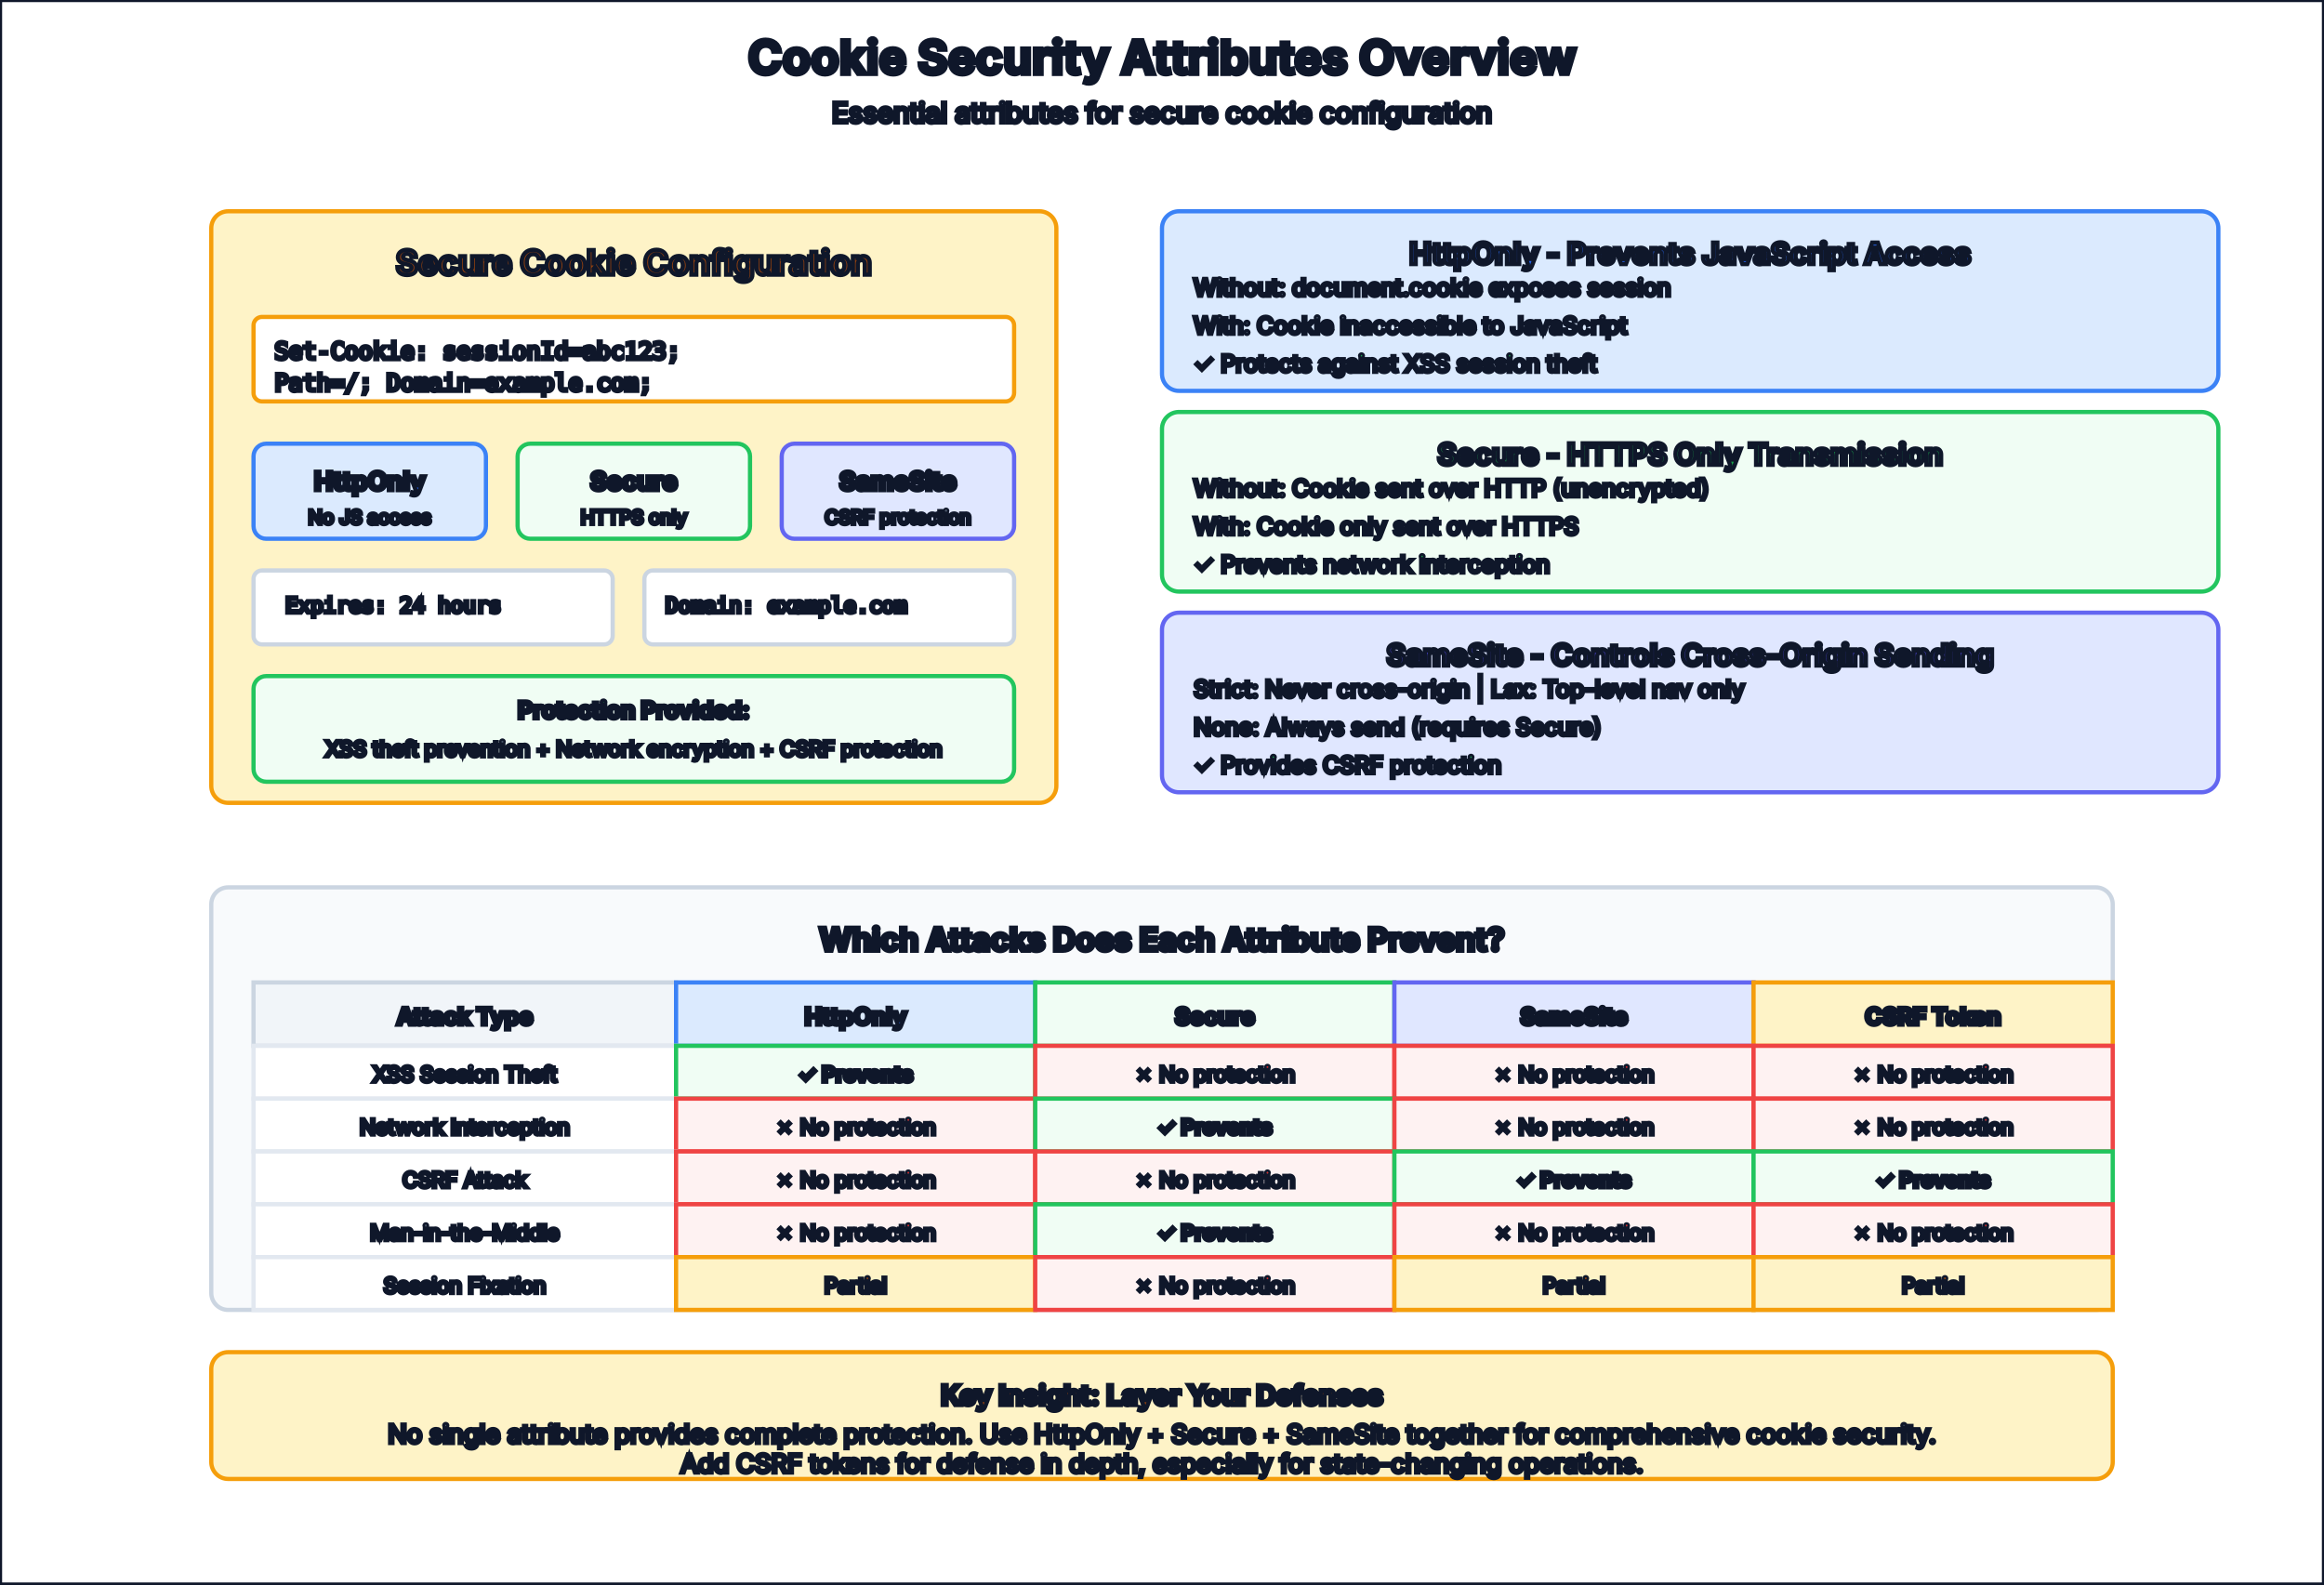
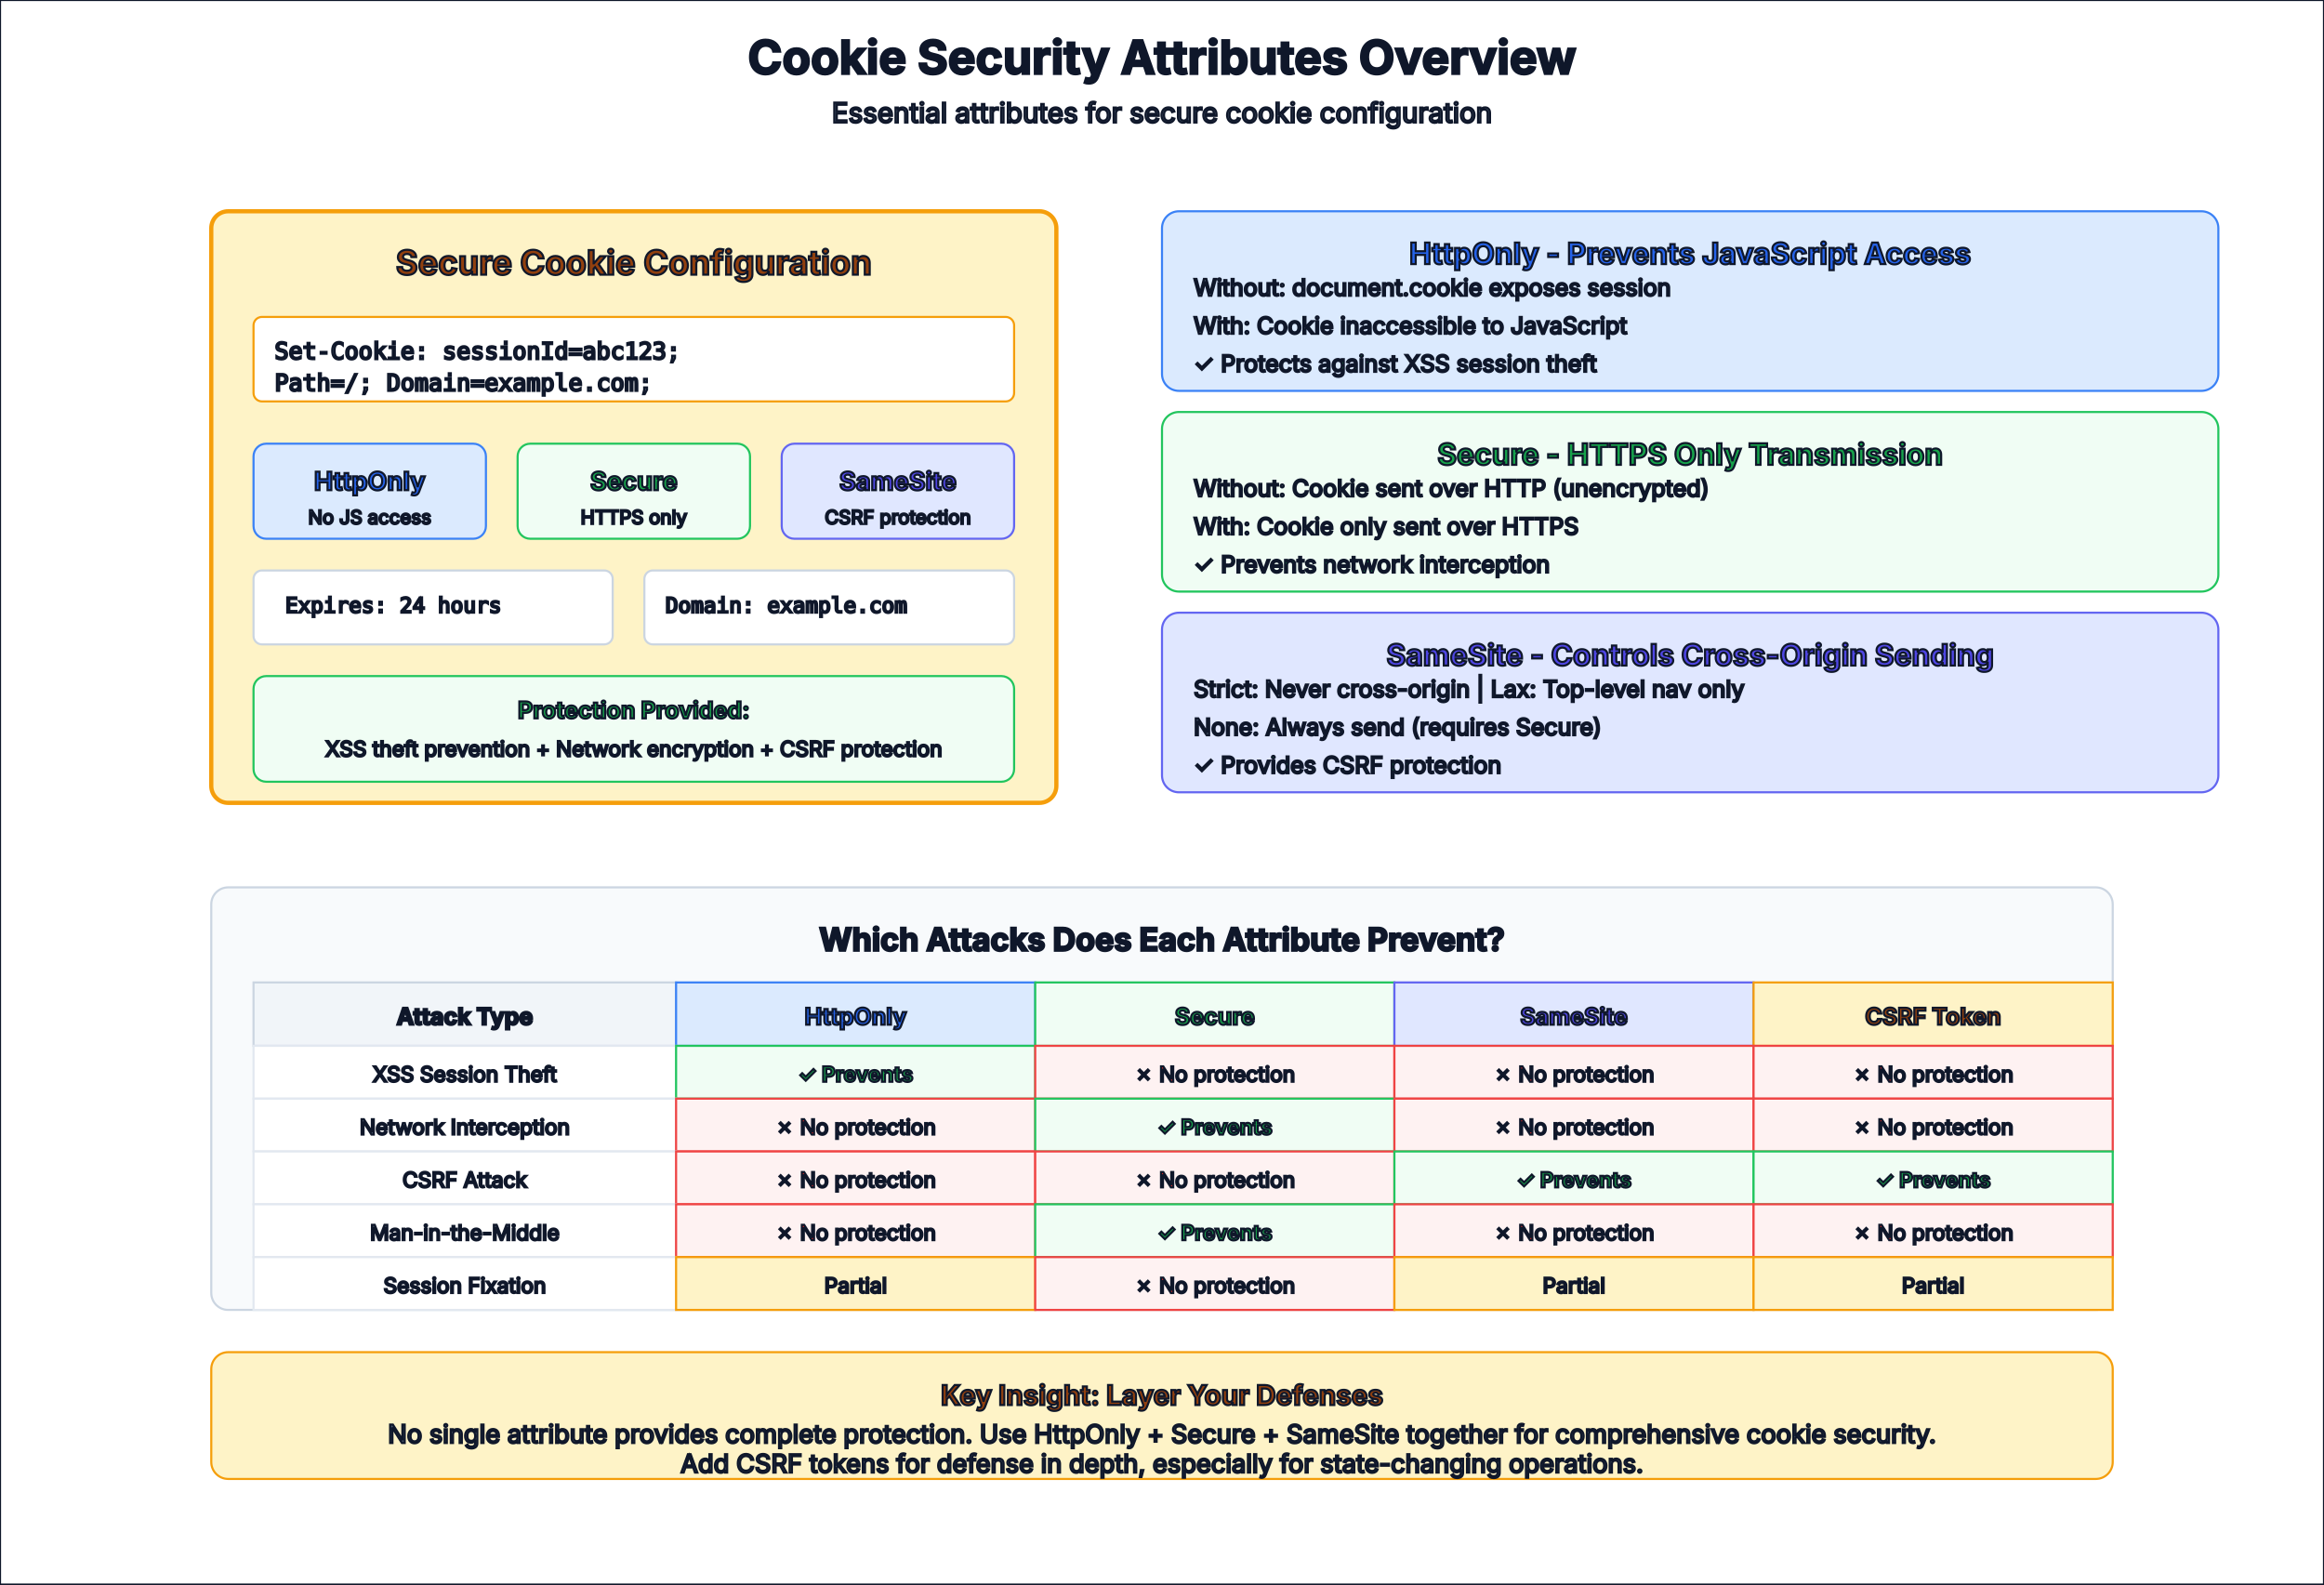
- <svg xmlns="http://www.w3.org/2000/svg" viewBox="0 0 1100 750" fill="none" stroke="#0f172a" stroke-width="2">
+ <svg xmlns="http://www.w3.org/2000/svg" viewBox="0 0 1100 750" fill="none" stroke="#0f172a" stroke-width="1">
  <rect width="1100" height="750" fill="#ffffff" />
  <text x="550" y="35" text-anchor="middle" font-family="system-ui, -apple-system, sans-serif" font-size="22" font-weight="bold" fill="#0f172a">Cookie Security Attributes Overview</text>
  <text x="550" y="58" text-anchor="middle" font-family="system-ui, -apple-system, sans-serif" font-size="13" font-weight="400" fill="#475569">Essential attributes for secure cookie configuration</text>
  <g transform="translate(100, 100)">
    <rect x="0" y="0" width="400" height="280" rx="8" fill="#fef3c7" stroke="#f59e0b" stroke-width="2" />
    <text x="200" y="30" text-anchor="middle" font-family="system-ui, -apple-system, sans-serif" font-size="16" font-weight="bold" fill="#92400e">Secure Cookie Configuration</text>
    <rect x="20" y="50" width="360" height="40" rx="4" fill="#ffffff" stroke="#f59e0b" />
    <text x="30" y="70" font-family="monospace" font-size="11" fill="#475569">Set-Cookie: sessionId=abc123;</text>
    <text x="30" y="85" font-family="monospace" font-size="11" fill="#475569">  Path=/; Domain=example.com;</text>
    <g transform="translate(20, 110)">
      <rect x="0" y="0" width="110" height="45" rx="6" fill="#dbeafe" stroke="#3b82f6" />
      <text x="55" y="22" text-anchor="middle" font-family="system-ui, -apple-system, sans-serif" font-size="12" font-weight="bold" fill="#2563eb">HttpOnly</text>
      <text x="55" y="38" text-anchor="middle" font-family="system-ui, -apple-system, sans-serif" font-size="9" fill="#475569">No JS access</text>
      <rect x="125" y="0" width="110" height="45" rx="6" fill="#f0fdf4" stroke="#22c55e" />
      <text x="180" y="22" text-anchor="middle" font-family="system-ui, -apple-system, sans-serif" font-size="12" font-weight="bold" fill="#16a34a">Secure</text>
      <text x="180" y="38" text-anchor="middle" font-family="system-ui, -apple-system, sans-serif" font-size="9" fill="#475569">HTTPS only</text>
      <rect x="250" y="0" width="110" height="45" rx="6" fill="#e0e7ff" stroke="#6366f1" />
      <text x="305" y="22" text-anchor="middle" font-family="system-ui, -apple-system, sans-serif" font-size="12" font-weight="bold" fill="#4f46e5">SameSite</text>
      <text x="305" y="38" text-anchor="middle" font-family="system-ui, -apple-system, sans-serif" font-size="9" fill="#475569">CSRF protection</text>
    </g>
    <g transform="translate(20, 170)">
      <rect x="0" y="0" width="170" height="35" rx="4" fill="#ffffff" stroke="#cbd5e1" />
      <text x="15" y="20" font-family="monospace" font-size="10" fill="#475569">Expires: 24 hours</text>
      <rect x="185" y="0" width="175" height="35" rx="4" fill="#ffffff" stroke="#cbd5e1" />
      <text x="195" y="20" font-family="monospace" font-size="10" fill="#475569">Domain: example.com</text>
    </g>
    <rect x="20" y="220" width="360" height="50" rx="6" fill="#f0fdf4" stroke="#22c55e" />
    <text x="200" y="240" text-anchor="middle" font-family="system-ui, -apple-system, sans-serif" font-size="11" font-weight="bold" fill="#16a34a">Protection Provided:</text>
    <text x="200" y="258" text-anchor="middle" font-family="system-ui, -apple-system, sans-serif" font-size="10" fill="#475569">XSS theft prevention + Network encryption + CSRF protection</text>
  </g>
  <g transform="translate(550, 100)">
    <rect x="0" y="0" width="500" height="85" rx="8" fill="#dbeafe" stroke="#3b82f6" />
    <text x="250" y="25" text-anchor="middle" font-family="system-ui, -apple-system, sans-serif" font-size="14" font-weight="bold" fill="#2563eb">HttpOnly - Prevents JavaScript Access</text>
    <g transform="translate(15, 40)">
      <text x="0" y="0" font-family="system-ui, -apple-system, sans-serif" font-size="11" fill="#475569">Without: document.cookie exposes session</text>
      <text x="0" y="18" font-family="system-ui, -apple-system, sans-serif" font-size="11" fill="#475569">With: Cookie inaccessible to JavaScript</text>
      <text x="0" y="36" font-family="system-ui, -apple-system, sans-serif" font-size="11" fill="#16a34a">✓ Protects against XSS session theft</text>
    </g>
  </g>
  <g transform="translate(550, 195)">
    <rect x="0" y="0" width="500" height="85" rx="8" fill="#f0fdf4" stroke="#22c55e" />
    <text x="250" y="25" text-anchor="middle" font-family="system-ui, -apple-system, sans-serif" font-size="14" font-weight="bold" fill="#16a34a">Secure - HTTPS Only Transmission</text>
    <g transform="translate(15, 40)">
      <text x="0" y="0" font-family="system-ui, -apple-system, sans-serif" font-size="11" fill="#475569">Without: Cookie sent over HTTP (unencrypted)</text>
      <text x="0" y="18" font-family="system-ui, -apple-system, sans-serif" font-size="11" fill="#475569">With: Cookie only sent over HTTPS</text>
      <text x="0" y="36" font-family="system-ui, -apple-system, sans-serif" font-size="11" fill="#16a34a">✓ Prevents network interception</text>
    </g>
  </g>
  <g transform="translate(550, 290)">
    <rect x="0" y="0" width="500" height="85" rx="8" fill="#e0e7ff" stroke="#6366f1" />
    <text x="250" y="25" text-anchor="middle" font-family="system-ui, -apple-system, sans-serif" font-size="14" font-weight="bold" fill="#4f46e5">SameSite - Controls Cross-Origin Sending</text>
    <g transform="translate(15, 40)">
      <text x="0" y="0" font-family="system-ui, -apple-system, sans-serif" font-size="11" fill="#475569">Strict: Never cross-origin | Lax: Top-level nav only</text>
      <text x="0" y="18" font-family="system-ui, -apple-system, sans-serif" font-size="11" fill="#475569">None: Always send (requires Secure)</text>
      <text x="0" y="36" font-family="system-ui, -apple-system, sans-serif" font-size="11" fill="#16a34a">✓ Provides CSRF protection</text>
    </g>
  </g>
  <g transform="translate(100, 420)">
    <rect x="0" y="0" width="900" height="200" rx="8" fill="#f8fafc" stroke="#cbd5e1" />
    <text x="450" y="30" text-anchor="middle" font-family="system-ui, -apple-system, sans-serif" font-size="15" font-weight="bold" fill="#0f172a">Which Attacks Does Each Attribute Prevent?</text>
    <rect x="20" y="45" width="200" height="30" fill="#f1f5f9" stroke="#cbd5e1" />
    <text x="120" y="65" text-anchor="middle" font-family="system-ui, -apple-system, sans-serif" font-size="11" font-weight="bold" fill="#0f172a">Attack Type</text>
    <rect x="220" y="45" width="170" height="30" fill="#dbeafe" stroke="#3b82f6" />
    <text x="305" y="65" text-anchor="middle" font-family="system-ui, -apple-system, sans-serif" font-size="11" font-weight="bold" fill="#2563eb">HttpOnly</text>
    <rect x="390" y="45" width="170" height="30" fill="#f0fdf4" stroke="#22c55e" />
    <text x="475" y="65" text-anchor="middle" font-family="system-ui, -apple-system, sans-serif" font-size="11" font-weight="bold" fill="#16a34a">Secure</text>
    <rect x="560" y="45" width="170" height="30" fill="#e0e7ff" stroke="#6366f1" />
    <text x="645" y="65" text-anchor="middle" font-family="system-ui, -apple-system, sans-serif" font-size="11" font-weight="bold" fill="#4f46e5">SameSite</text>
    <rect x="730" y="45" width="170" height="30" fill="#fef3c7" stroke="#f59e0b" />
    <text x="815" y="65" text-anchor="middle" font-family="system-ui, -apple-system, sans-serif" font-size="11" font-weight="bold" fill="#92400e">CSRF Token</text>
    <rect x="20" y="75" width="200" height="25" fill="#ffffff" stroke="#e2e8f0" />
    <text x="120" y="92" text-anchor="middle" font-family="system-ui, -apple-system, sans-serif" font-size="10" fill="#475569">XSS Session Theft</text>
    <rect x="220" y="75" width="170" height="25" fill="#f0fdf4" stroke="#22c55e" />
    <text x="305" y="92" text-anchor="middle" font-family="system-ui, -apple-system, sans-serif" font-size="10" font-weight="bold" fill="#16a34a">✓ Prevents</text>
    <rect x="390" y="75" width="170" height="25" fill="#fef2f2" stroke="#ef4444" />
    <text x="475" y="92" text-anchor="middle" font-family="system-ui, -apple-system, sans-serif" font-size="10" fill="#dc2626">✗ No protection</text>
    <rect x="560" y="75" width="170" height="25" fill="#fef2f2" stroke="#ef4444" />
    <text x="645" y="92" text-anchor="middle" font-family="system-ui, -apple-system, sans-serif" font-size="10" fill="#dc2626">✗ No protection</text>
    <rect x="730" y="75" width="170" height="25" fill="#fef2f2" stroke="#ef4444" />
    <text x="815" y="92" text-anchor="middle" font-family="system-ui, -apple-system, sans-serif" font-size="10" fill="#dc2626">✗ No protection</text>
    <rect x="20" y="100" width="200" height="25" fill="#ffffff" stroke="#e2e8f0" />
    <text x="120" y="117" text-anchor="middle" font-family="system-ui, -apple-system, sans-serif" font-size="10" fill="#475569">Network Interception</text>
    <rect x="220" y="100" width="170" height="25" fill="#fef2f2" stroke="#ef4444" />
    <text x="305" y="117" text-anchor="middle" font-family="system-ui, -apple-system, sans-serif" font-size="10" fill="#dc2626">✗ No protection</text>
    <rect x="390" y="100" width="170" height="25" fill="#f0fdf4" stroke="#22c55e" />
    <text x="475" y="117" text-anchor="middle" font-family="system-ui, -apple-system, sans-serif" font-size="10" font-weight="bold" fill="#16a34a">✓ Prevents</text>
    <rect x="560" y="100" width="170" height="25" fill="#fef2f2" stroke="#ef4444" />
    <text x="645" y="117" text-anchor="middle" font-family="system-ui, -apple-system, sans-serif" font-size="10" fill="#dc2626">✗ No protection</text>
    <rect x="730" y="100" width="170" height="25" fill="#fef2f2" stroke="#ef4444" />
    <text x="815" y="117" text-anchor="middle" font-family="system-ui, -apple-system, sans-serif" font-size="10" fill="#dc2626">✗ No protection</text>
    <rect x="20" y="125" width="200" height="25" fill="#ffffff" stroke="#e2e8f0" />
    <text x="120" y="142" text-anchor="middle" font-family="system-ui, -apple-system, sans-serif" font-size="10" fill="#475569">CSRF Attack</text>
    <rect x="220" y="125" width="170" height="25" fill="#fef2f2" stroke="#ef4444" />
    <text x="305" y="142" text-anchor="middle" font-family="system-ui, -apple-system, sans-serif" font-size="10" fill="#dc2626">✗ No protection</text>
    <rect x="390" y="125" width="170" height="25" fill="#fef2f2" stroke="#ef4444" />
    <text x="475" y="142" text-anchor="middle" font-family="system-ui, -apple-system, sans-serif" font-size="10" fill="#dc2626">✗ No protection</text>
    <rect x="560" y="125" width="170" height="25" fill="#f0fdf4" stroke="#22c55e" />
    <text x="645" y="142" text-anchor="middle" font-family="system-ui, -apple-system, sans-serif" font-size="10" font-weight="bold" fill="#16a34a">✓ Prevents</text>
    <rect x="730" y="125" width="170" height="25" fill="#f0fdf4" stroke="#22c55e" />
    <text x="815" y="142" text-anchor="middle" font-family="system-ui, -apple-system, sans-serif" font-size="10" font-weight="bold" fill="#16a34a">✓ Prevents</text>
    <rect x="20" y="150" width="200" height="25" fill="#ffffff" stroke="#e2e8f0" />
    <text x="120" y="167" text-anchor="middle" font-family="system-ui, -apple-system, sans-serif" font-size="10" fill="#475569">Man-in-the-Middle</text>
    <rect x="220" y="150" width="170" height="25" fill="#fef2f2" stroke="#ef4444" />
    <text x="305" y="167" text-anchor="middle" font-family="system-ui, -apple-system, sans-serif" font-size="10" fill="#dc2626">✗ No protection</text>
    <rect x="390" y="150" width="170" height="25" fill="#f0fdf4" stroke="#22c55e" />
    <text x="475" y="167" text-anchor="middle" font-family="system-ui, -apple-system, sans-serif" font-size="10" font-weight="bold" fill="#16a34a">✓ Prevents</text>
    <rect x="560" y="150" width="170" height="25" fill="#fef2f2" stroke="#ef4444" />
    <text x="645" y="167" text-anchor="middle" font-family="system-ui, -apple-system, sans-serif" font-size="10" fill="#dc2626">✗ No protection</text>
    <rect x="730" y="150" width="170" height="25" fill="#fef2f2" stroke="#ef4444" />
    <text x="815" y="167" text-anchor="middle" font-family="system-ui, -apple-system, sans-serif" font-size="10" fill="#dc2626">✗ No protection</text>
    <rect x="20" y="175" width="200" height="25" fill="#ffffff" stroke="#e2e8f0" />
    <text x="120" y="192" text-anchor="middle" font-family="system-ui, -apple-system, sans-serif" font-size="10" fill="#475569">Session Fixation</text>
    <rect x="220" y="175" width="170" height="25" fill="#fef3c7" stroke="#f59e0b" />
    <text x="305" y="192" text-anchor="middle" font-family="system-ui, -apple-system, sans-serif" font-size="10" fill="#92400e">Partial</text>
    <rect x="390" y="175" width="170" height="25" fill="#fef2f2" stroke="#ef4444" />
    <text x="475" y="192" text-anchor="middle" font-family="system-ui, -apple-system, sans-serif" font-size="10" fill="#dc2626">✗ No protection</text>
    <rect x="560" y="175" width="170" height="25" fill="#fef3c7" stroke="#f59e0b" />
    <text x="645" y="192" text-anchor="middle" font-family="system-ui, -apple-system, sans-serif" font-size="10" fill="#92400e">Partial</text>
    <rect x="730" y="175" width="170" height="25" fill="#fef3c7" stroke="#f59e0b" />
    <text x="815" y="192" text-anchor="middle" font-family="system-ui, -apple-system, sans-serif" font-size="10" fill="#92400e">Partial</text>
  </g>
  <g transform="translate(100, 640)">
    <rect x="0" y="0" width="900" height="60" rx="8" fill="#fef3c7" stroke="#f59e0b" />
    <text x="450" y="25" text-anchor="middle" font-family="system-ui, -apple-system, sans-serif" font-size="13" font-weight="bold" fill="#92400e">Key Insight: Layer Your Defenses</text>
    <text x="450" y="43" text-anchor="middle" font-family="system-ui, -apple-system, sans-serif" font-size="12" fill="#475569">No single attribute provides complete protection. Use HttpOnly + Secure + SameSite together for comprehensive cookie security.</text>
    <text x="450" y="57" text-anchor="middle" font-family="system-ui, -apple-system, sans-serif" font-size="12" fill="#475569">Add CSRF tokens for defense in depth, especially for state-changing operations.</text>
  </g>
</svg>
